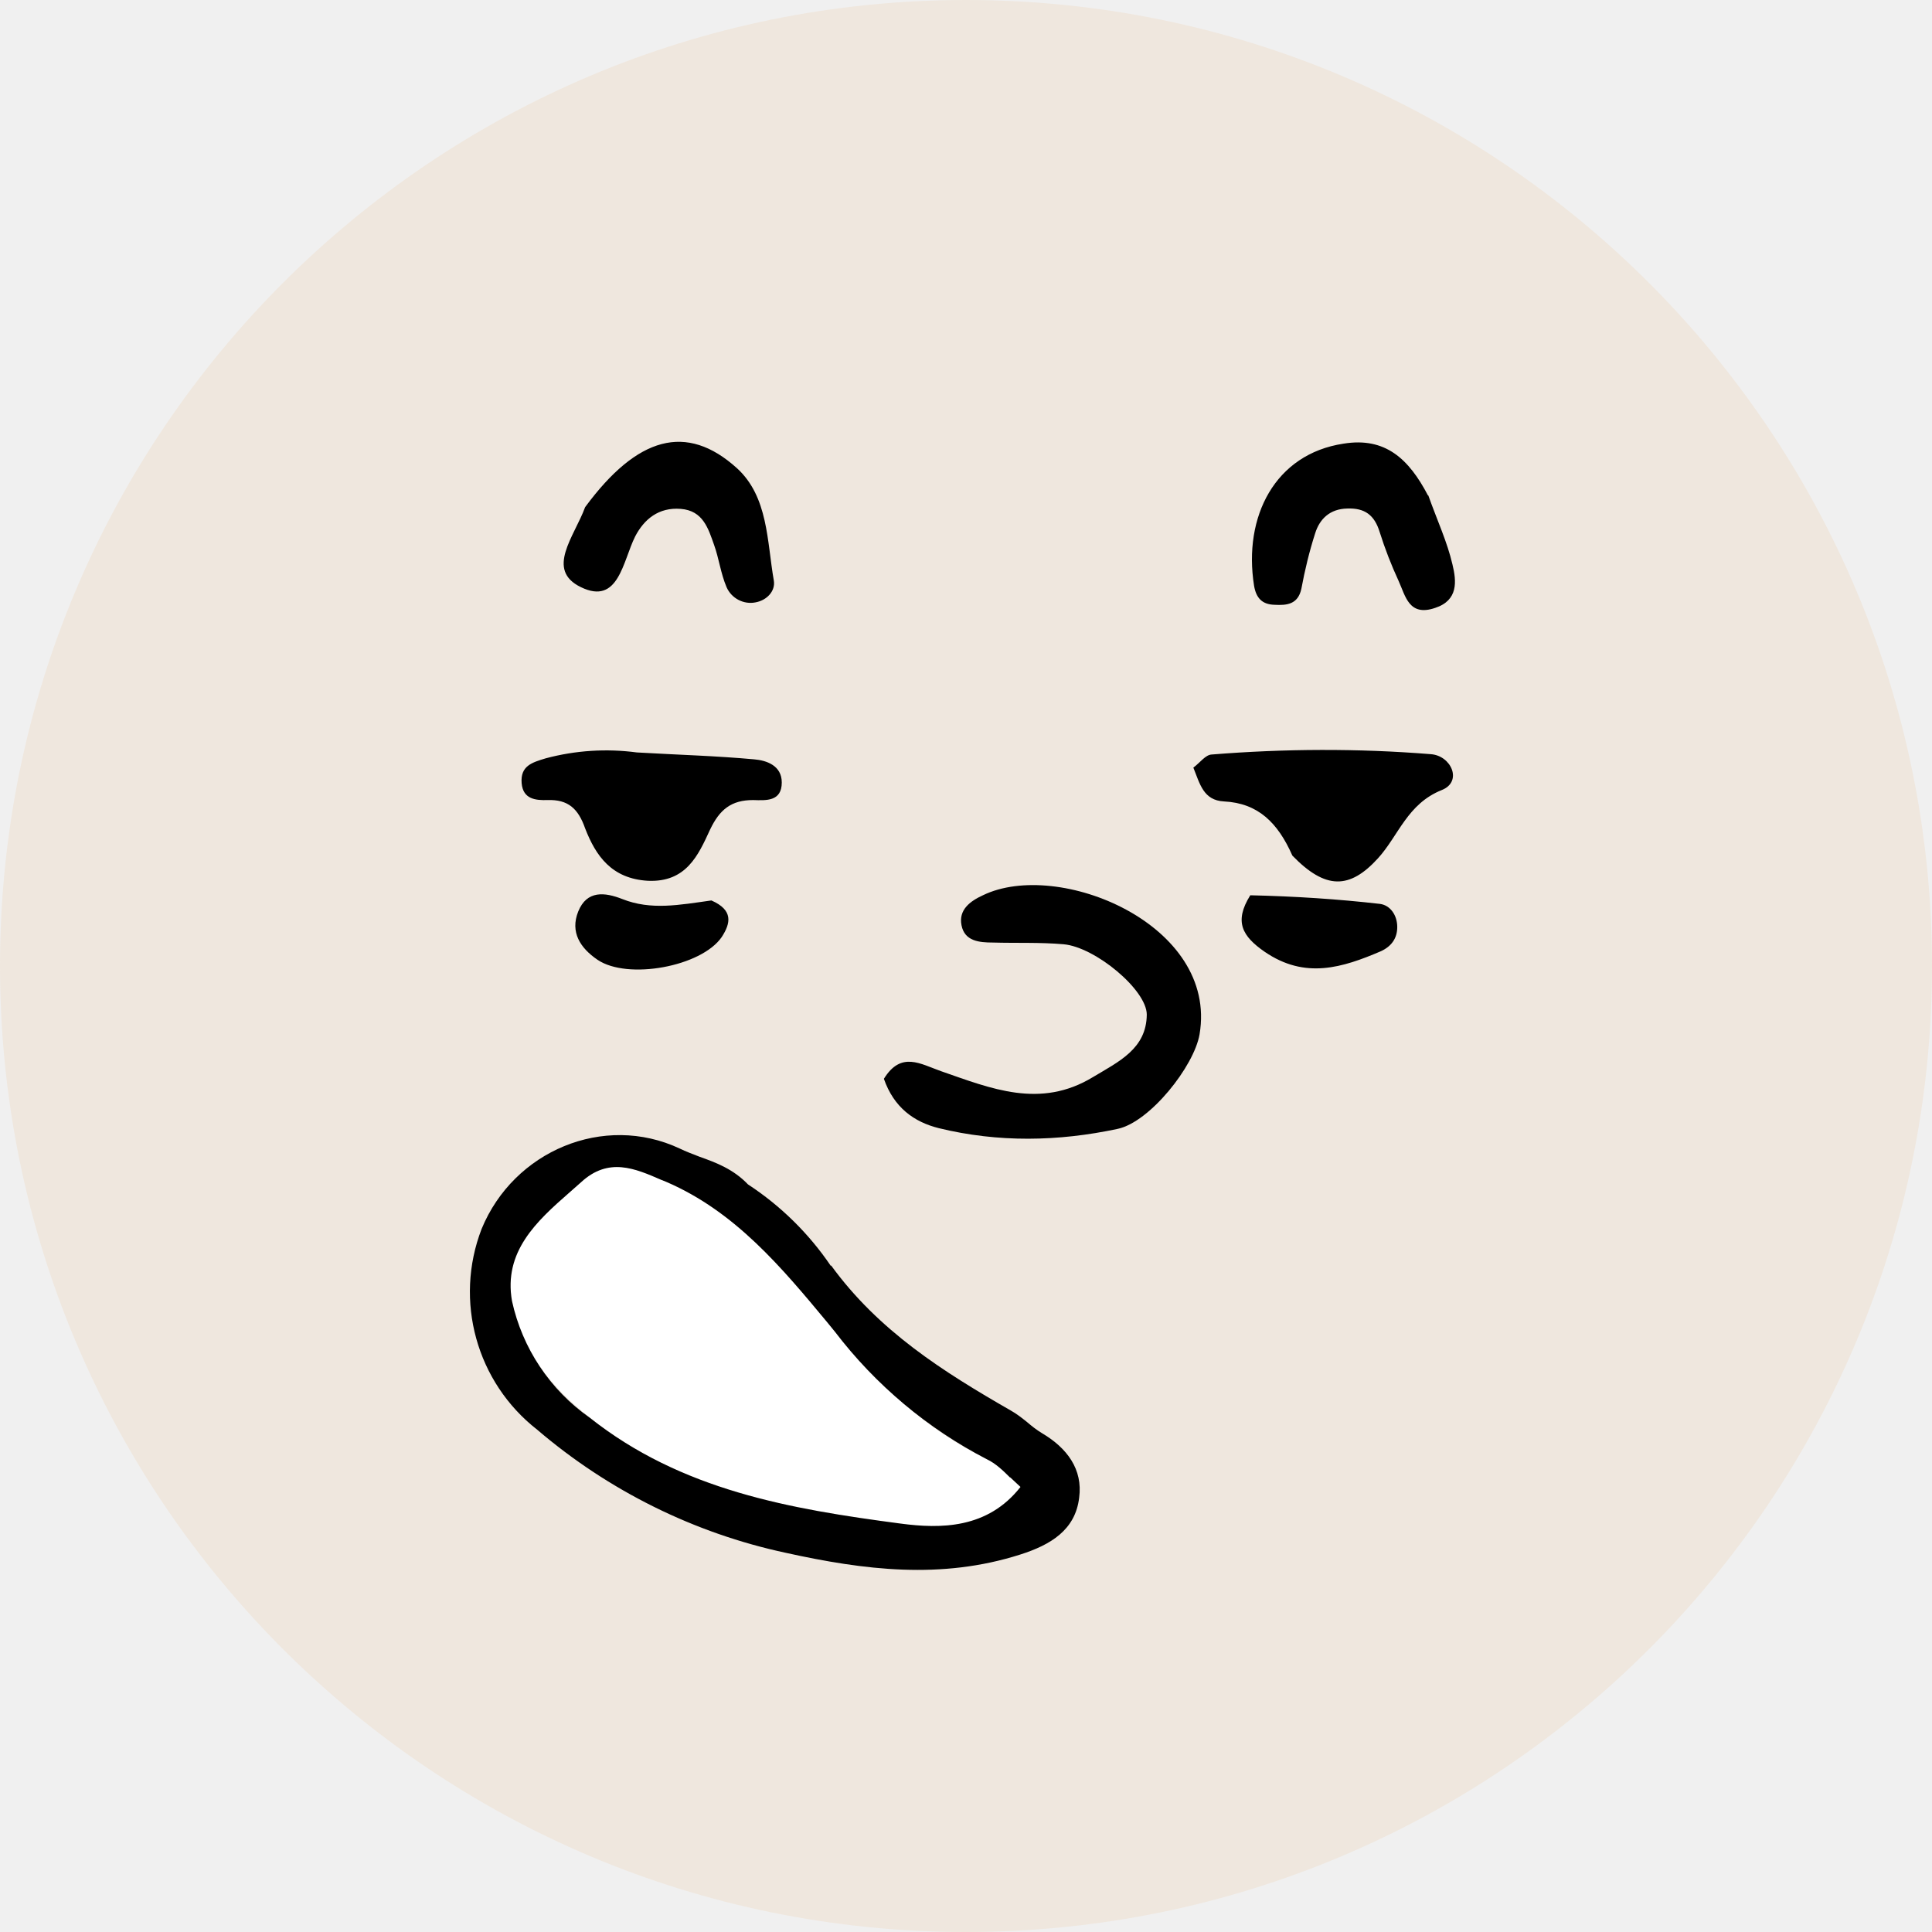
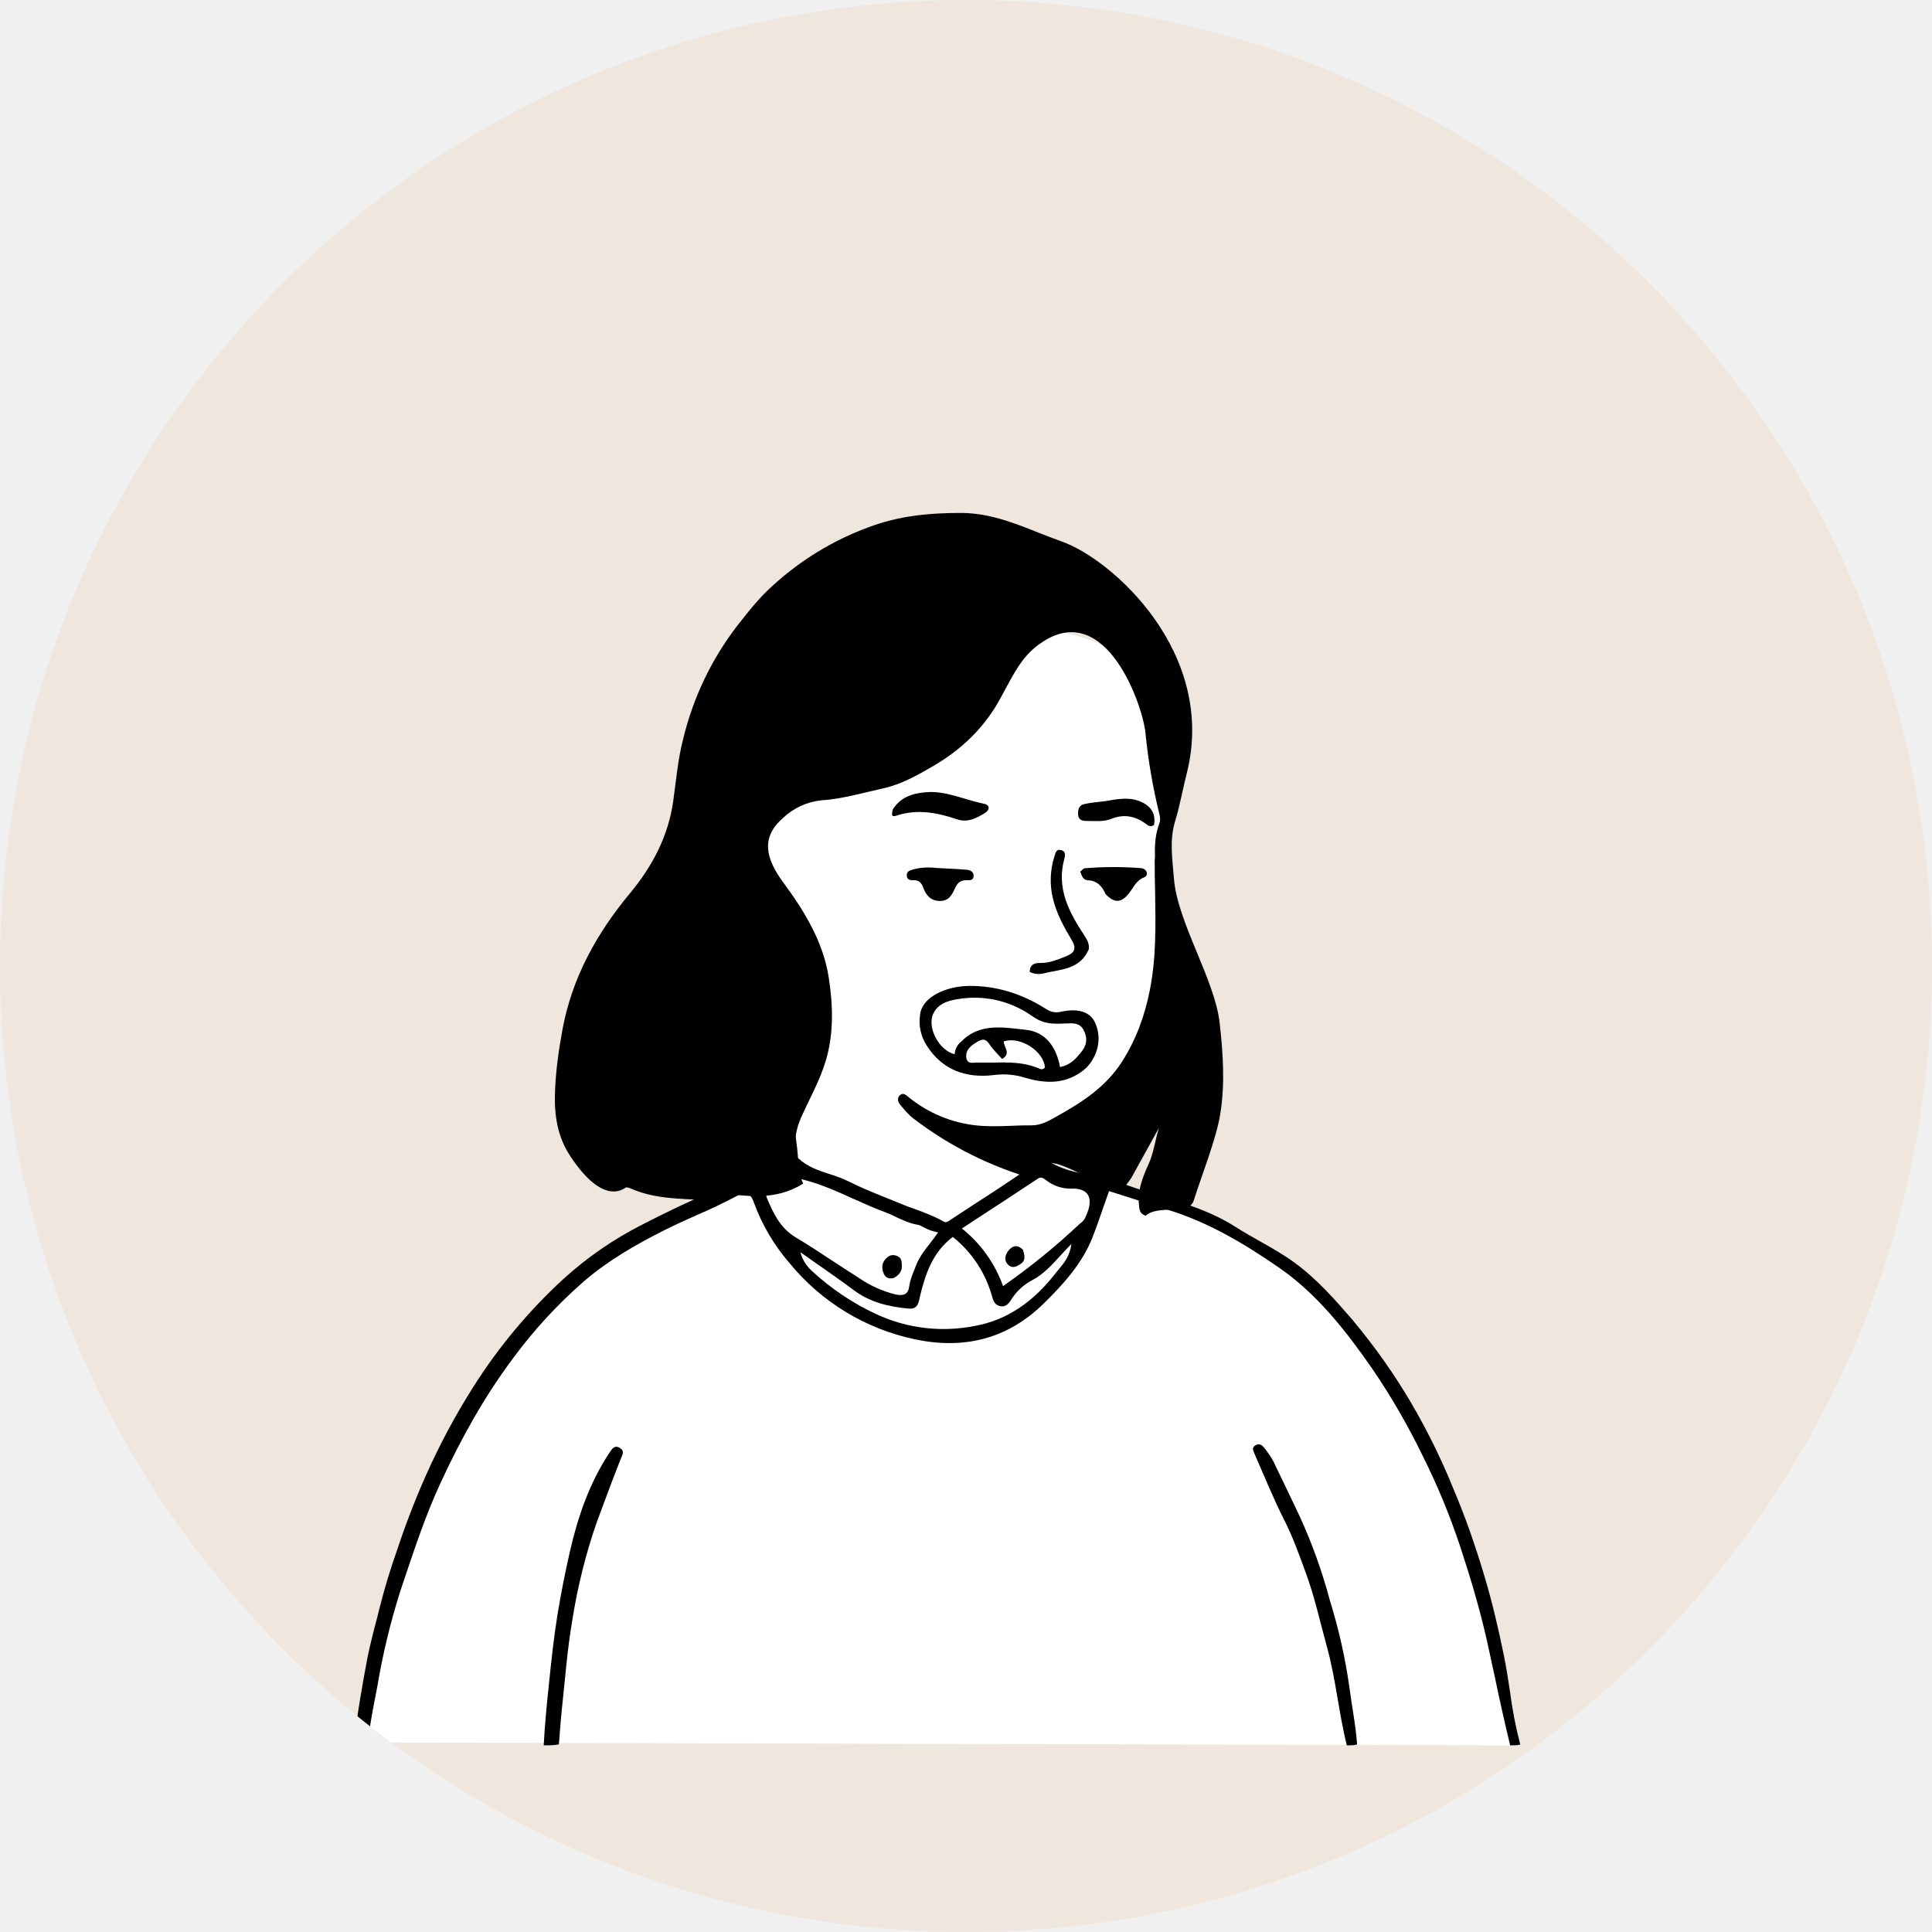
- <svg xmlns="http://www.w3.org/2000/svg" viewBox="0 0 560 560" fill="none" shape-rendering="auto" width="128" height="128">
+ <svg xmlns="http://www.w3.org/2000/svg" viewBox="0 0 1744 1744" fill="none" shape-rendering="auto" width="160" height="160">
  <mask id="viewboxMask">
-     <rect width="560" height="560" rx="280" ry="280" x="0" y="0" fill="#fff" />
+     <rect width="1744" height="1744" rx="872" ry="872" x="0" y="0" fill="#fff" />
  </mask>
  <g mask="url(#viewboxMask)">
-     <rect fill="#EFE7DE" width="560" height="560" x="0" y="0" />
-     <g transform="translate(136 328)">
-       <path d="M159.8 103c-3.2-2.8-6-6.4-9.7-8.1-18-8.5-31.4-21.7-44-36.9-14-16.7-28-34.4-49-43.4-8-3.5-16.3-7.8-24.7 0C22 24.1 9.6 33 12.4 49.1c2.5 14 11 24.6 22.6 33.8 26.5 21.1 58 26.5 90 30.7 11.8 1.6 25.3 1.5 34.8-10.6Z" fill="#fff" />
-       <path fill-rule="evenodd" clip-rule="evenodd" d="M104.8 38.9a85.7 85.7 0 0 0-24-23.6c-4.2-4.4-9.2-6.3-14-8-2-.8-4-1.5-5.8-2.4-22-10.3-48.1.7-57.4 23.3a50.7 50.7 0 0 0 16.1 58.2c20.7 17.7 45.5 30 72.1 35.7 22.7 5 45 7.8 67.9.5 8.8-2.8 16-7.1 17.1-16.5 1.1-8.2-3.5-14.4-10.8-18.7-1.5-.9-2.9-2-4.3-3.2-1.5-1.2-3-2.4-4.8-3.4-19.5-11.2-38.2-23-52-42Zm52 61.3 3 2.8c-9.5 12.1-23 12.2-34.9 10.6-31.8-4.2-63.4-9.6-90-30.7a55.9 55.9 0 0 1-22.5-33.8C9.9 34.8 19.5 26 29 17.7l3.4-3c8-7.4 15.7-4 23.3-.7l1.5.6c19.9 8.6 33.4 24.8 46.6 40.7L106 58A131.4 131.4 0 0 0 150.1 95c2.5 1.2 4.6 3.2 6.7 5.3Z" fill="#000" />
-     </g>
-     <g transform="translate(246 125)">
-       <path d="M10.2 187.7c5-8.1 10.6-4.3 16.6-2.2 14.4 5 28.7 11 44 1.7 7.5-4.5 15.5-8.2 15.6-18.1 0-7.2-15-19.6-24.1-20.4-6.8-.6-13.7-.3-20.5-.5-4 0-8.2-.4-9.1-5-.9-4.5 2.5-7 6.2-8.7 21.8-10.6 68.2 8.4 62.8 40.3-1.6 9.3-14.4 25.4-23.7 27.4-17.3 3.7-34.7 4-51.9-.2-7.2-1.8-13-6-15.9-14.3Z" fill="#000" />
-     </g>
-     <g transform="translate(-45 137)">
-       <path d="M407.4 122.5c13 .3 25.4 1.1 37.6 2.5 3 .4 5 3.3 5 6.7 0 3.3-1.7 5.6-4.7 7-11.2 4.8-22 8.2-33.7.2-6.5-4.5-9-8.7-4.2-16.4ZM251.2 124c6.4 2.8 5.6 6.6 3 10.6-5.9 8.6-27.3 12.5-36 6.6-5-3.4-8-8-5.6-14 2.5-6.2 7.7-5.6 12.8-3.6 8.3 3.3 16.5 1.7 25.8.4ZM419.6 111c-4.2-9.5-9.9-15.2-19.8-15.7-6-.3-7-5.1-8.9-9.8 2-1.5 3.5-3.7 5.3-3.8 21.1-1.7 42.4-1.8 63.5-.1 6 .4 9.3 8 3.2 10.4-10 4-12.5 13.2-18.5 19.8-8.2 9-15.2 9.1-24.8-.8ZM229.6 81.1c12.2.7 23.1 1 34 2 3.6.3 8 1.8 8 6.7 0 5.6-4.6 5.2-8.3 5.1-6.3 0-9.7 2.7-12.5 8.6-3.4 7.4-6.9 15.3-18 14.8-10.5-.6-15.1-7.2-18.2-15.2-2-5.7-4.9-8.4-10.9-8.2-3.4.1-7.1-.2-7.5-4.9-.4-5 3-6 7-7.2a67.7 67.7 0 0 1 26.4-1.7Z" fill="#000" />
-     </g>
-     <g transform="translate(-45 137)" />
-     <g transform="translate(119 114)">
-       <path d="M295 29.6c2.6 7.3 5.5 13.5 7 20 1.2 4.9 1.7 10.4-5 12.6-7.6 2.6-8.6-3.4-10.6-7.8a120 120 0 0 1-5.5-14.2c-1.5-4.9-4.3-7-9.4-6.8-5 .1-8 3-9.3 7.2-1.7 5.3-3 10.7-4 16.1-1 4.5-4.2 4.8-7.8 4.6-3.6-.1-5.3-2-5.9-5.5-3.2-20.1 6.1-38.2 25.9-41.2 12.2-2 19 4.5 24.5 15ZM50.6 33C65.7 12.5 80 8.5 94.6 21.7c9.1 8.3 8.7 21.2 10.7 32.6.5 3-2 5.7-5.3 6.3-3.5.7-7-1.2-8.4-4.4-1.7-4-2.2-8.3-3.6-12.2-1.7-4.8-3.2-10-9.7-10.5-6.4-.5-10.6 3-13.2 8-3.6 7.2-4.8 20-15.7 14.7-10.4-5-1.9-14.7 1.2-23.2Z" fill="#000" />
+     <rect fill="#EFE7DE" width="1744" height="1744" x="0" y="0" />
+     <g transform="translate(174.4 174.4) scale(0.8)">
+       <g transform="translate(531 487)">
+         <path d="M554 727.7c-99.2 297-363.8 388.6-503.7 19.8-19.3-50.7 31-69.5 66.2-91.9 24.1-15.3 36.8-28.5 35.3-42.2-7-64.4-36.9-243.8-36.9-243.8l-3-5.8s.7-1.6-2.2 1.2c-3 3-9.9 34.2-37 34.2-24.5 0-49.2-10.9-61-86.3C7.2 285.6 9.6 214 40 201c12.5-5.3 24-7.2 35.2-.8 11.3 6.4-13-22 112-126C268.4 6.4 396.7-3.5 448.5 8 500.3 19.5 552 44.8 574.9 98.5c27.8 65-25.9 114.3-14 262.5-2.2 53.6.8 171.2-146.6 210.6-28 7.5-19.3 48.4 22.7 58.4 67 21 117 72.3 117 97.9" fill="#fff" />
+         <path fill-rule="evenodd" clip-rule="evenodd" d="m554 266.2.1-1.4c4.1-36.4 8.2-71.7 27.1-103.4 6.5 4.4 5.7 10 3.7 15.2-19.9 51.2-18 104.4-16.2 157.6l.4 14c2.1 66.4-14.5 126.8-58.7 177.5-15.4 17.6-35.8 29.8-56.5 40.3-21.4 11-25.9 20.1-19.2 43.6l.8 2.6c1.4 3.9 2.8 7.9-1 11.8-4.5 4.6-9.5 3.3-14.8 1.8l-.6-.1a406.4 406.4 0 0 1-137-68.3c-6-4.4-10.8-10.3-15.5-16.1l-.3-.4c-2.5-3-3-7.8.5-10.4 3.3-2.5 5.8-.5 8.7 1.8l1 .9a145.5 145.5 0 0 0 76.3 31.7c13.4 1.4 26.6.9 40 .4 7.4-.3 14.8-.6 22.3-.5 10.2 0 18.7-4.7 26.7-9.2l2.8-1.6c27.8-15.5 54.3-32.8 72.2-60.7 16.1-25 25.9-52.2 31.6-80.9 7.2-36.1 6.6-72.7 6-109.8-.3-12-.5-24.2-.5-36.4ZM50.6 190.8c21.9-1.7 34 11.2 44.3 26.3a140.4 140.4 0 0 1 22.4 61.5c.5 3.7 1 7.6-1.2 11.3-4.5.6-4.9-3-5-5.6-.5-20.7-9.7-38.7-18.9-56.1-6.6-12.5-16.2-24.6-31.4-27.6-17.2-3.5-33 12-40.8 32.2-14.5 37.6-12 74.6 1.4 111 5.8 15.9 13.1 32.1 27.8 43.2 14.8 11.3 32.7 9.3 43.6-5.7l2-2.5c2-2.6 4-5.1 5-8 2.1-5.8 5.4-11.2 11.3-10.4 6.8 1 8 8.3 8.7 14a3661 3661 0 0 0 22 156.7l5.9 38.8c2.6 17.1 5.6 41.7 3.6 52.1a28 28 0 0 0-.3 2.2c-.4 2.8-.6 5-4.2 5.5-4.9.8-7-2-7.7-6.4-2.3-17-3-23.6-4-49.6-.9-25.2-5.6-50-10.4-74.9l-5-27c-5.2-30.8-10.3-62-10.8-97l-2 3c-7.6 11.3-13.7 20.5-24.5 24a40.5 40.5 0 0 1-46.1-12.5 127.8 127.8 0 0 1-28.8-55.8c-8.4-34-9.9-67.1.9-100.6 5.2-16.1 23.7-44.7 42.2-42Zm34.6 127.5c4.4 3.2 8.4 6 12-5.4-1.1-42.2-14.7-69.2-35.8-70.3 11.2 14.6 22 28.8 23 48.5a32.3 32.3 0 0 1-10.7-8.8c-2-2.2-4-4.4-6.5-6l-3-2.4c-4.8-3.6-9.7-7.4-17.8-4.5 3.8 5.8 9 10 14.3 14 6 4.7 12 9.3 15.6 16.5-10.6 7.7-15.2 17.7-9.7 29.9 4.8 10.5 11.9 19.2 25.9 19.8-.6-6.3-4.7-10.9-8.8-15.4-5-5.4-9.7-10.6-7.5-18.6 3.2-1.5 6.2.7 9 2.7Z" fill="#000" />
+       </g>
+       <g transform="translate(178 1057)">
+         <path d="M1314.4 694.4 10.7 691.1S44 481.4 106.9 362.2c73-138.7 176.8-250.5 390.4-316.9C516 39.5 669.8 114 669.8 114l108.7-70s175 48.2 241.2 85.5c84.2 47.3 179.3 187 223.1 296 46.6 115.8 71.6 269 71.6 269Z" fill="#fff" />
+         <path fill-rule="evenodd" clip-rule="evenodd" d="M1290.7 617.2a2582 2582 0 0 0 17.3 77.2c4.7 0 8.2 0 11.4-.9a482.5 482.5 0 0 1-11.7-60.7c-2-13-4-26.1-6.6-39-6.2-30.4-13.2-60.5-22-90-10-33.6-21.5-66.9-35.3-99.3a743.8 743.8 0 0 0-48.2-97.7 685.2 685.2 0 0 0-64.4-91.1v-.2c-20.5-23.6-40.8-47-66.5-65.8-12.5-9.1-25.9-16.7-39.2-24.2-9-5.1-18.1-10.2-26.9-15.8-27.4-17.6-57.8-27-88.2-36.2-14.4-4.4-28.8-8.9-43-14.2a192.7 192.7 0 0 0-31.6-8c-18.4-3.5-37-7-53.2-19.4-2 8.4-7.7 9.7-13.5 11-3.1.7-6.2 1.4-8.8 3.2a1810.6 1810.6 0 0 1-54.4 36 3387.4 3387.4 0 0 0-30.4 20c-2.2 1.4-4.1 2.8-6.7 1.3-10.3-6-21.5-10.1-32.7-14.2-5.9-2.1-11.7-4.2-17.5-6.7l-17-6.9c-13.5-5.4-27.1-11-40-17.5-7-3.5-14.2-6-21.5-8.3-12.4-4-24.8-8.1-34.9-17.5-3.5-3.4-9.7-3.3-13.5 2-5.7 8.3-14.6 11.2-23.6 14.2l-15.8 5A426.6 426.6 0 0 0 410.4 68a1350.1 1350.1 0 0 0-82.1 39 403.3 403.3 0 0 0-88.4 61 601.8 601.8 0 0 0-102.2 122.5A768.3 768.3 0 0 0 84.5 390a897.7 897.7 0 0 0-32 82.8 714 714 0 0 0-20 65.8C30.7 545.8 29 553 27 560c-3 11.9-6 23.7-8.4 35.6-6.3 32.9-11.6 66-16.2 99 6.3 0 11.6 0 17.1-1.1 1-18.1 4.4-35.3 7.7-52.2l2.5-13a785.6 785.6 0 0 1 25.4-106.1l4-12C71.9 472 84.5 434 101.5 397.4c22.8-49.3 49-96.5 81.7-140.2a540.3 540.3 0 0 1 79.7-86.4c27.7-23.9 59-41.7 91.8-58.2 11.5-5.8 23.3-11 35-16.3A604.5 604.5 0 0 0 435 74.7c9.6-5.3 15.4-5 19.7 7.3a218.6 218.6 0 0 0 40.4 68.5 249 249 0 0 0 140.7 85.6c56 12 105.3-.3 146-40.4 22.1-21.6 43.2-44.9 54.9-74.4 4.5-11.5 8.6-23.3 12.7-35.3l6-17 34 10.8c10.7 3.5 21.5 7 32.4 10.3 45.7 14 86.6 38.4 125.6 65.4 43.3 30 75.4 71.4 105.2 114.2a769.7 769.7 0 0 1 56.5 97.6 766.7 766.7 0 0 1 42.5 102.7c11.7 35.3 22.3 71 30.5 107.6l8.6 39.6ZM615 98.2c8.3 3.9 16.7 7.8 26 9l4.5 2.2a52 52 0 0 0 17 6.2c-3 4.3-6 8.3-9 12.2-6.4 8.1-12.4 16-16 25.4l-2.3 5.9c-2.2 5.5-4.4 11-5.2 17-1.1 9.1-5.9 11.4-15.2 9.6a127 127 0 0 1-42.5-19.3c-10.1-6.3-20-12.9-30-19.4-13.3-8.8-26.7-17.6-40.5-25.8-17.4-10.5-25.2-27.1-32.4-44.3-3.1-7.6 3.4-12.6 9-16.4 10-7 21.4-7.2 32.9-4.2 19.4 5 37.5 13.2 55.7 21.4 11.6 5.2 23.1 10.4 35 14.8 4.4 1.6 8.7 3.6 13 5.6Zm130.6 92.4c-3.2 5-6.6 10-13.7 8-5.9-1.4-7.3-6.5-8.7-11.5l-.7-2.4a130 130 0 0 0-43.4-64c-22.6 17.1-30.8 41.4-37 66.8 0 .7-.3 1.4-.4 2.1-1.4 6.4-2.8 12.7-12 12-22.1-2-43.4-6.8-62-20.6-13.8-10.3-27.9-20.2-42-30a4158 4158 0 0 1-18.5-13c2 8 6.4 15.1 12.5 20.7a281.2 281.2 0 0 0 73.4 49.3 180 180 0 0 0 110.5 13.2c37.7-6.6 67.1-28.5 90.5-58.3l3.8-4.7c6.6-7.9 13.5-16.2 15-29.5-4.2 4.2-8.1 8.5-12 12.7-10.2 11.2-19.6 21.5-32.3 28.2a60.7 60.7 0 0 0-22 19.5l-1 1.5Zm83.8-93.5a18 18 0 0 1-7.1 8.8c-27 25.5-56 49-86.5 70.3a145.5 145.5 0 0 0-46.4-65L711 97c21.5-14 42.7-27.8 63.7-41.8 4-2.7 6.2-1 8.8.9l1.1.8a45 45 0 0 0 27.3 9.3c20.8-1 26.7 10.8 17.4 31Z" fill="#000" />
+         <path d="M217.5 694.4c1.2-22.7 3.4-45.5 5.8-68.3 2.7-26.1 5.4-52.2 9.6-78.3 4-24.3 8.7-48.4 14.2-72.3 9-39.3 22.1-77.4 44.7-111.5 3-4.6 6-9 12-4.9 5.3 3.6 2.4 7.4.6 12.1-9.5 24-18.4 48-27.3 72.2A637.5 637.5 0 0 0 249.8 553c-5.9 33.8-8.2 68.2-12 102.3-1.3 12.3-2 24.6-3.2 38-5.5 1.1-10.7 1.1-17 1.1ZM1123.7 694.4c-9.2-36.8-12.3-74.6-22.4-111-7.7-28.1-14-56.8-24-84-7.1-19.3-14-39-23.4-57.6-12.7-25-23.3-51.2-34.6-77-1.3-2.9-3-6.3 1.2-8.9 4.5-2.6 7.5-.4 10 2.7 3.8 5 7.8 10.2 10.6 15.9 10 20.4 19.6 41 29.5 61.6a603.2 603.2 0 0 1 34.2 95.5 618.8 618.8 0 0 1 21.7 96.5c2.7 21.4 7.2 42.7 8.8 65.3-3.4 1-7 1-11.6 1ZM612.5 167c-8.2 2-11.1-2.7-12.5-8.4-1.5-6.2.8-11.7 6-15.5 3.3-2.4 7-2.4 10.9-.6 4.8 2.3 4.6 6.6 4.7 10.8.3 6.3-3.1 10.3-9 13.7ZM758.4 135.5c1.7 5.9 3 11.4-1.7 14.9-4.2 3-9.7 6.7-14.8 2-5.5-4.8-3.8-11.3-.2-16 4.2-5.4 10-8 16.7-1Z" fill="#000" />
+       </g>
+       <g transform="translate(266 207)">
+         <path d="M389 234.8A329 329 0 0 1 495 170.3c35-13.4 69.8-16.6 106.1-16.5 40.6.2 74.5 18.6 112.4 32 57.4 20 176.1 126 141.5 262.2-4.6 18-7.6 35.8-12.8 52.8-7 22.5-3.2 43.3-1.6 65.2 3.8 49.7 46.1 114 51.6 163.2 3.9 34.6 6.2 68.6.7 102.8-4.4 27.9-21.6 71-29.9 97.5-5.5 17.8-39.4 4-54.3 17.3-5.3-2-6.5-4.6-7.2-9-2.6-17.8 3.2-33.3 10.4-49 6-13 7.5-27.4 11.8-41.1a190666.9 190666.9 0 0 1-31.2 56.5c-10 15-14 16.4-30.1 9.1-15-6.8-29-15.8-44.4-21.7-4.4-1.6-8.3-3.5-13.1-4-13.3-1.3-18.6-12.3-24.8-21.8-2.1-3.3 1.4-5.7 4.2-8a277.8 277.8 0 0 1 56-34.8c30-15.5 44.8-41.6 57.8-69.8 13.2-28.3 19.2-58.7 24-89.2 5-32 .7-64.1-1-96.1-1.3-21.6-5-43.1 3.3-64.2 1-2.6.8-6 .1-8.9a653 653 0 0 1-16-92.6c-2.8-30.5-44-150.6-116.4-102.7-21.5 14.2-30 31.3-46.6 62.2-18 33.7-44 58.8-76.7 77.8-17.5 10.2-35.6 20.4-55.2 24.8-23.5 5.2-46.8 12.2-71.1 13.8a73.6 73.6 0 0 0-43.2 20.1c-24.5 21.4-20 44.7.5 72.5 24 32.5 45 67.1 51.2 106.6 5.2 33.4 6.4 68.2-5.7 102.2-7 19.7-16.9 37.5-25.3 56.3-11 24.6-8.2 49.5 2.2 74.8-31.7 19.8-65 14.4-99.2 9.4 1.7 9.5-5.6 9.4-12.8 9-27.9-1.4-56-1.3-82.4-12.9-1.9-.8-4.8-1.8-6-1-5.4 3.8-27.7 17.4-63-36.6-14-21.7-17.5-46-16.6-70.7.8-23.6 4.1-47.4 8.4-70.7 10.7-58.4 38.5-108.8 76.1-154 25.6-30.7 43.6-65.2 49-104.6 3.3-23.5 5.2-47 11.3-70.2A339.3 339.3 0 0 1 348 280.9c12.6-16 25-32 41-46.1Z" fill="#000" />
+       </g>
+       <g transform="translate(791 871)">
+         <g fill-rule="evenodd" clip-rule="evenodd">
+           <path d="M141.4 72.2c-23-2.7-47.2-5.5-66.3 14.6-4 3.5-6.5 8.5-6.8 13.8-18.2-4.6-32-31.2-23.7-46.7 6.6-12.4 19.8-14.6 32.5-16.3 29-4 56.6 5 78.7 20.1 13.2 9.1 23.7 8.7 36 8.2h2.6l.8-.1c7-.3 14-.6 18.3 7 4.6 8.4 4.2 16.7-1.5 24-6.1 7.8-12.6 16-25 18.1-4-22.2-16-39.5-38.4-41.9l-7.2-.8Zm-19.7 33.7c-1.5-1.7-3-3.4-4.7-5-3.5-4-7.1-7.7-9.9-12-3.9-6.3-8.2-5.4-12.8-2.7-7 4.2-14.3 9-12.9 18.6 1 6 5.4 5.6 9.5 5.3 1 0 2-.2 3-.1h17.2c18-.4 35.9-.7 53 7 2.1 1 4.5.4 6-1.3-1.3-18.7-28-35.8-46.5-29.6 0 2 .8 4.3 1.7 6.4 1.9 4.6 3.7 9.2-3.6 13.4Z" fill="#fff" />
+           <path d="M29.1 56c2.9-21.8 32-32.2 54.7-32.5 31.5-.5 61 9.1 87.7 26.1 5 3.4 11 4.5 16.8 3 19.4-4.3 32.8.4 38.1 11.8 10.4 22-.5 43.8-11.6 53.2-20.5 17-43.8 16.5-67.3 9.4a81.2 81.2 0 0 0-34.7-3c-32.1 4-59.2-5.9-76.6-34a49.7 49.7 0 0 1-7-34Zm46 30.8c19.1-20 43.3-17.3 66.3-14.6l7.2.8c22.4 2.4 34.5 19.7 38.5 42 12.3-2.3 18.8-10.4 25-18.3 5.6-7.2 6-15.5 1.4-23.8-4.2-7.7-11.3-7.4-18.3-7.1h-.8l-2.5.1c-12.4.5-22.9 1-36-8.2A112.4 112.4 0 0 0 77 37.6c-12.7 1.7-25.9 3.9-32.5 16.3-8.2 15.5 5.5 42.1 23.7 46.7.3-5.3 2.7-10.3 6.8-13.8Zm46.6 19-4.7-5c-3.5-3.8-7.1-7.6-9.9-12-3.9-6.2-8.2-5.3-12.8-2.6-7 4.2-14.3 9-12.9 18.6 1 6 5.4 5.6 9.5 5.3 1 0 2-.2 3-.1h17.2c18-.4 35.9-.7 53 7 2.1 1 4.5.4 6-1.3-1.3-18.7-28-35.8-46.5-29.6 0 2 .8 4.3 1.7 6.4 1.9 4.6 3.7 9.2-3.6 13.4Z" fill="#000" />
+         </g>
+       </g>
+       <g transform="translate(653 805)" />
+       <g transform="translate(901 668)">
+         <path d="M109.6 185c-9.9 23.2-31.7 22.6-50.5 27.2-5.4 1.5-11.1 1-16.2-1.5.1-8.5 5.5-10.3 12-10.1 10.5.2 19.9-4 29.3-7.7 8.5-3.3 12-8.2 6.4-17.6-9-15.2-17.7-30.6-21.7-48.3a87.5 87.5 0 0 1 1.8-46.4c1.3-4 1.9-9.1 8-7.3 5 1.5 4.3 5.9 3.3 9.6-9.2 33 5 60 22.2 86.1 3 4.8 6.1 9.1 5.4 16Z" fill="#000" />
+       </g>
+       <g transform="translate(610 680)">
+         <path d="M419.6 111c-4.2-9.5-9.9-15.2-19.8-15.7-6-.3-7-5.1-8.9-9.8 2-1.5 3.5-3.7 5.3-3.8 21.1-1.7 42.4-1.8 63.5-.1 6 .4 9.3 8 3.2 10.4-10 4-12.5 13.2-18.5 19.8-8.2 9-15.2 9.1-24.8-.8ZM228.6 81.4c12.2.7 23.1 1 34 2 3.6.3 8 1.8 8 6.7 0 5.6-4.6 5.2-8.3 5.1-6.3 0-9.7 2.7-12.5 8.6-3.4 7.4-6.9 15.3-18 14.8-10.5-.5-15.1-7.2-18.1-15.2-2.2-5.7-5-8.4-11-8.2-3.4.1-7.1-.2-7.5-4.9-.4-5 3-6 7-7.2a67.9 67.9 0 0 1 26.4-1.7Z" fill="#000" />
+       </g>
+       <g transform="translate(610 680)" />
+       <g transform="translate(774 657)">
+         <path d="M15 39C23.8 24.6 37 20.4 51.9 19c23.2-2.3 44 8.5 65.9 12.8 8 1.5 6.8 7.5 1.4 10.7-9.4 5.7-19.5 11-31.2 7-22.5-7.6-45.1-12-68.6-4.1-6.2 2-5-2-4.2-6.3ZM255 29c15-2.6 28.7-5.3 42.2 1.5 10.8 5.5 15 14 12.9 25.5-5 3.1-7.5-.4-10.6-2.5-11.6-7.9-23.9-10-37.3-4.6-9.3 3.7-19.2 2.4-29 2.4-4.7 0-8.4-1.8-8.7-7-.4-5.5.9-10.8 6.9-12 7.3-1.7 15-2.2 23.7-3.3Z" fill="#000" />
+       </g>
+       <g transform="translate(0 559)" />
    </g>
  </g>
</svg>
